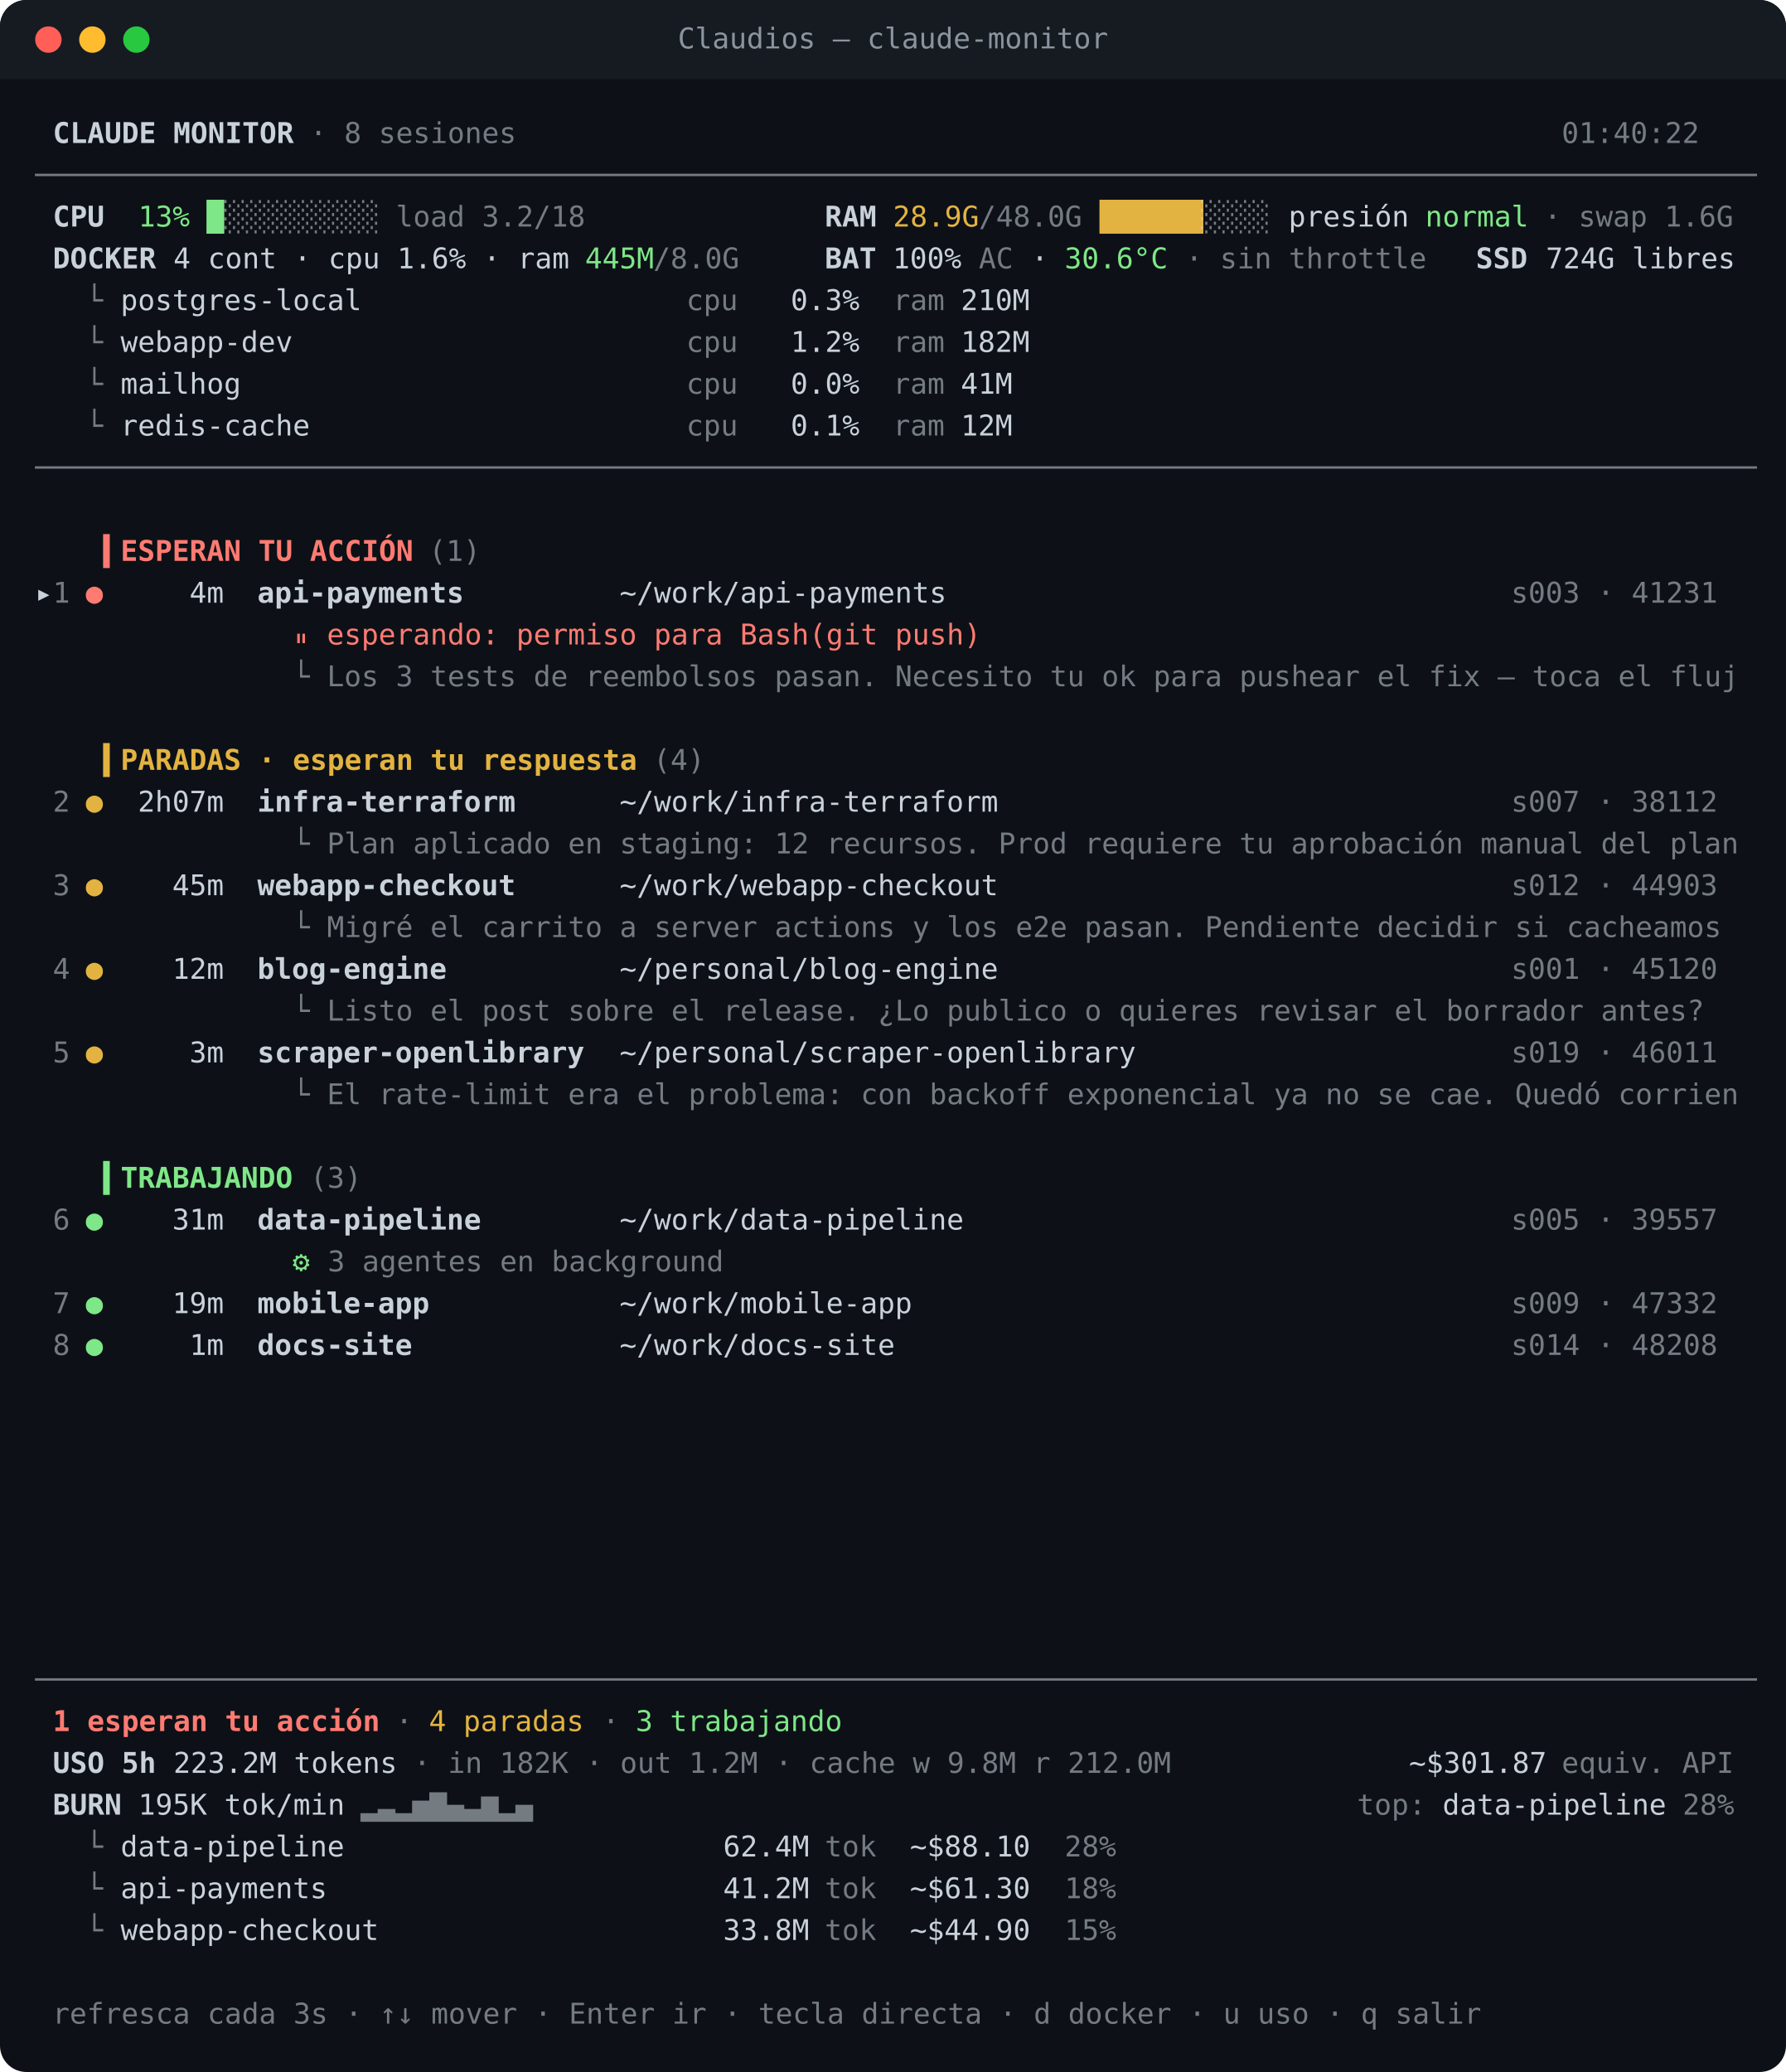
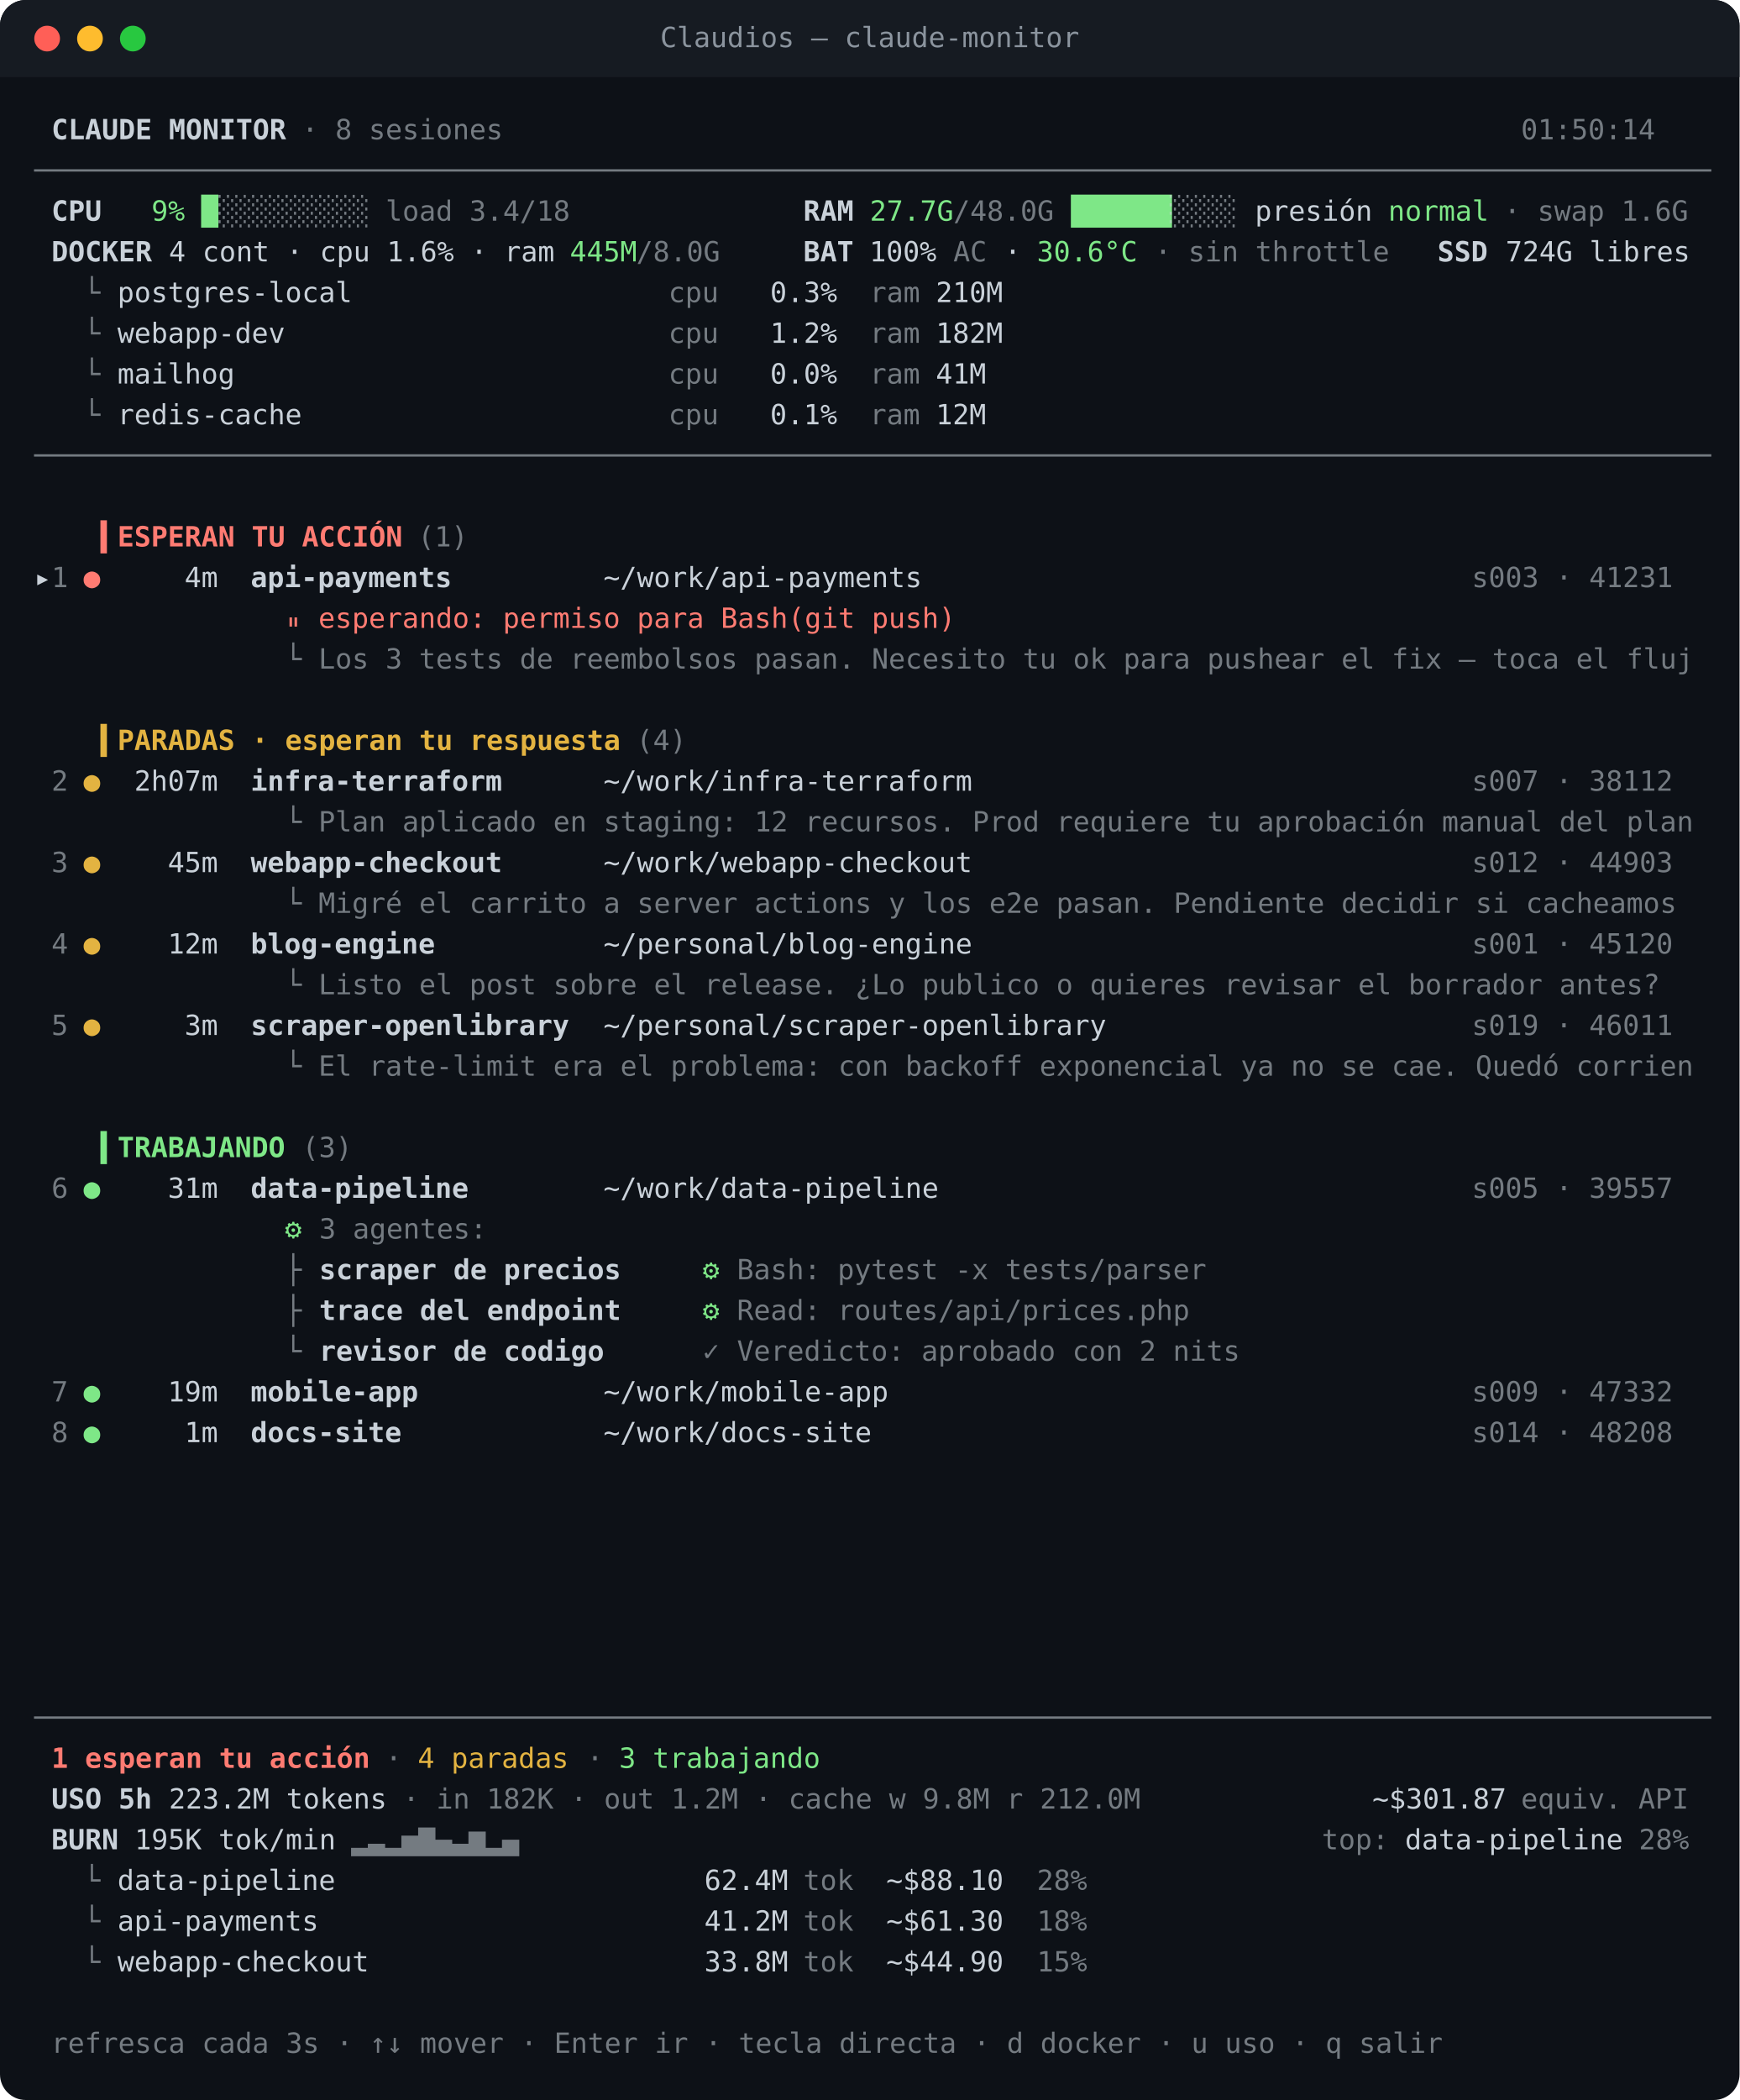
- <svg xmlns="http://www.w3.org/2000/svg" width="812" height="942" viewBox="0 0 812 942" font-family="'SF Mono', 'JetBrains Mono', Menlo, Consolas, monospace" font-size="13">
-   <rect width="812" height="942" rx="12" fill="#0d1117" />
+ <svg xmlns="http://www.w3.org/2000/svg" width="812" height="980" viewBox="0 0 812 980" font-family="'SF Mono', 'JetBrains Mono', Menlo, Consolas, monospace" font-size="13">
+   <rect width="812" height="980" rx="12" fill="#0d1117" />
  <path d="M0 12a12 12 0 0 1 12-12h788a12 12 0 0 1 12 12v24h-812z" fill="#161b22" />
  <circle cx="22" cy="18" r="6" fill="#ff5f57" />
  <circle cx="42" cy="18" r="6" fill="#febc2e" />
  <circle cx="62" cy="18" r="6" fill="#28c840" />
  <text x="406" y="22" text-anchor="middle" fill="#8b949e">Claudios — claude-monitor</text>
  <text x="24" y="65" fill="#c9d1d9" font-weight="600" textLength="109" lengthAdjust="spacingAndGlyphs" xml:space="preserve">CLAUDE MONITOR</text>
  <text x="133" y="65" fill="#c9d1d9" opacity="0.55" textLength="101" lengthAdjust="spacingAndGlyphs" xml:space="preserve"> · 8 sesiones</text>
-   <text x="710" y="65" fill="#c9d1d9" opacity="0.55" textLength="62" lengthAdjust="spacingAndGlyphs" xml:space="preserve">01:40:22</text>
+   <text x="710" y="65" fill="#c9d1d9" opacity="0.55" textLength="62" lengthAdjust="spacingAndGlyphs" xml:space="preserve">01:50:14</text>
  <text x="16" y="84" fill="#c9d1d9" opacity="0.55" textLength="780" lengthAdjust="spacingAndGlyphs" xml:space="preserve">────────────────────────────────────────────────────────────────────────────────────────────────────</text>
  <text x="24" y="103" fill="#c9d1d9" font-weight="600" textLength="23" lengthAdjust="spacingAndGlyphs" xml:space="preserve">CPU</text>
-   <text x="55" y="103" fill="#7ee787" textLength="31" lengthAdjust="spacingAndGlyphs" xml:space="preserve"> 13%</text>
+   <text x="55" y="103" fill="#7ee787" textLength="31" lengthAdjust="spacingAndGlyphs" xml:space="preserve">  9%</text>
  <text x="94" y="103" fill="#7ee787" textLength="8" lengthAdjust="spacingAndGlyphs" xml:space="preserve">█</text>
  <text x="102" y="103" fill="#c9d1d9" opacity="0.55" textLength="70" lengthAdjust="spacingAndGlyphs" xml:space="preserve">░░░░░░░░░</text>
-   <text x="180" y="103" fill="#c9d1d9" opacity="0.55" textLength="86" lengthAdjust="spacingAndGlyphs" xml:space="preserve">load 3.2/18</text>
+   <text x="180" y="103" fill="#c9d1d9" opacity="0.55" textLength="86" lengthAdjust="spacingAndGlyphs" xml:space="preserve">load 3.4/18</text>
  <text x="375" y="103" fill="#c9d1d9" font-weight="600" textLength="23" lengthAdjust="spacingAndGlyphs" xml:space="preserve">RAM</text>
-   <text x="406" y="103" fill="#e3b341" textLength="39" lengthAdjust="spacingAndGlyphs" xml:space="preserve">28.9G</text>
+   <text x="406" y="103" fill="#7ee787" textLength="39" lengthAdjust="spacingAndGlyphs" xml:space="preserve">27.7G</text>
  <text x="445" y="103" fill="#c9d1d9" opacity="0.55" textLength="47" lengthAdjust="spacingAndGlyphs" xml:space="preserve">/48.0G</text>
-   <text x="500" y="103" fill="#e3b341" textLength="47" lengthAdjust="spacingAndGlyphs" xml:space="preserve">██████</text>
+   <text x="500" y="103" fill="#7ee787" textLength="47" lengthAdjust="spacingAndGlyphs" xml:space="preserve">██████</text>
  <text x="546" y="103" fill="#c9d1d9" opacity="0.55" textLength="31" lengthAdjust="spacingAndGlyphs" xml:space="preserve">░░░░</text>
  <text x="578" y="103" fill="#c9d1d9" textLength="70" lengthAdjust="spacingAndGlyphs" xml:space="preserve"> presión </text>
  <text x="648" y="103" fill="#7ee787" textLength="47" lengthAdjust="spacingAndGlyphs" xml:space="preserve">normal</text>
  <text x="702" y="103" fill="#c9d1d9" opacity="0.55" textLength="86" lengthAdjust="spacingAndGlyphs" xml:space="preserve">· swap 1.6G</text>
  <text x="24" y="122" fill="#c9d1d9" font-weight="600" textLength="47" lengthAdjust="spacingAndGlyphs" xml:space="preserve">DOCKER</text>
  <text x="71" y="122" fill="#c9d1d9" textLength="195" lengthAdjust="spacingAndGlyphs" xml:space="preserve"> 4 cont · cpu 1.6% · ram </text>
  <text x="266" y="122" fill="#7ee787" textLength="31" lengthAdjust="spacingAndGlyphs" xml:space="preserve">445M</text>
  <text x="297" y="122" fill="#c9d1d9" opacity="0.55" textLength="39" lengthAdjust="spacingAndGlyphs" xml:space="preserve">/8.0G</text>
  <text x="375" y="122" fill="#c9d1d9" font-weight="600" textLength="23" lengthAdjust="spacingAndGlyphs" xml:space="preserve">BAT</text>
  <text x="398" y="122" fill="#c9d1d9" textLength="47" lengthAdjust="spacingAndGlyphs" xml:space="preserve"> 100% </text>
  <text x="445" y="122" fill="#c9d1d9" opacity="0.55" textLength="16" lengthAdjust="spacingAndGlyphs" xml:space="preserve">AC</text>
  <text x="461" y="122" fill="#c9d1d9" textLength="23" lengthAdjust="spacingAndGlyphs" xml:space="preserve"> · </text>
  <text x="484" y="122" fill="#7ee787" textLength="47" lengthAdjust="spacingAndGlyphs" xml:space="preserve">30.6°C</text>
  <text x="539" y="122" fill="#c9d1d9" opacity="0.55" textLength="109" lengthAdjust="spacingAndGlyphs" xml:space="preserve">· sin throttle</text>
  <text x="671" y="122" fill="#c9d1d9" font-weight="600" textLength="23" lengthAdjust="spacingAndGlyphs" xml:space="preserve">SSD</text>
  <text x="695" y="122" fill="#c9d1d9" textLength="101" lengthAdjust="spacingAndGlyphs" xml:space="preserve"> 724G libres </text>
  <text x="39" y="141" fill="#c9d1d9" opacity="0.55" textLength="8" lengthAdjust="spacingAndGlyphs" xml:space="preserve">└</text>
  <text x="47" y="141" fill="#c9d1d9" textLength="265" lengthAdjust="spacingAndGlyphs" xml:space="preserve"> postgres-local                   </text>
  <text x="312" y="141" fill="#c9d1d9" opacity="0.55" textLength="23" lengthAdjust="spacingAndGlyphs" xml:space="preserve">cpu</text>
  <text x="336" y="141" fill="#c9d1d9" textLength="70" lengthAdjust="spacingAndGlyphs" xml:space="preserve">   0.3%  </text>
  <text x="406" y="141" fill="#c9d1d9" opacity="0.55" textLength="23" lengthAdjust="spacingAndGlyphs" xml:space="preserve">ram</text>
  <text x="429" y="141" fill="#c9d1d9" textLength="39" lengthAdjust="spacingAndGlyphs" xml:space="preserve"> 210M</text>
  <text x="39" y="160" fill="#c9d1d9" opacity="0.55" textLength="8" lengthAdjust="spacingAndGlyphs" xml:space="preserve">└</text>
  <text x="47" y="160" fill="#c9d1d9" textLength="265" lengthAdjust="spacingAndGlyphs" xml:space="preserve"> webapp-dev                       </text>
  <text x="312" y="160" fill="#c9d1d9" opacity="0.55" textLength="23" lengthAdjust="spacingAndGlyphs" xml:space="preserve">cpu</text>
  <text x="336" y="160" fill="#c9d1d9" textLength="70" lengthAdjust="spacingAndGlyphs" xml:space="preserve">   1.2%  </text>
  <text x="406" y="160" fill="#c9d1d9" opacity="0.55" textLength="23" lengthAdjust="spacingAndGlyphs" xml:space="preserve">ram</text>
  <text x="429" y="160" fill="#c9d1d9" textLength="39" lengthAdjust="spacingAndGlyphs" xml:space="preserve"> 182M</text>
  <text x="39" y="179" fill="#c9d1d9" opacity="0.55" textLength="8" lengthAdjust="spacingAndGlyphs" xml:space="preserve">└</text>
  <text x="47" y="179" fill="#c9d1d9" textLength="265" lengthAdjust="spacingAndGlyphs" xml:space="preserve"> mailhog                          </text>
  <text x="312" y="179" fill="#c9d1d9" opacity="0.55" textLength="23" lengthAdjust="spacingAndGlyphs" xml:space="preserve">cpu</text>
  <text x="336" y="179" fill="#c9d1d9" textLength="70" lengthAdjust="spacingAndGlyphs" xml:space="preserve">   0.0%  </text>
  <text x="406" y="179" fill="#c9d1d9" opacity="0.55" textLength="23" lengthAdjust="spacingAndGlyphs" xml:space="preserve">ram</text>
  <text x="429" y="179" fill="#c9d1d9" textLength="31" lengthAdjust="spacingAndGlyphs" xml:space="preserve"> 41M</text>
  <text x="39" y="198" fill="#c9d1d9" opacity="0.55" textLength="8" lengthAdjust="spacingAndGlyphs" xml:space="preserve">└</text>
  <text x="47" y="198" fill="#c9d1d9" textLength="265" lengthAdjust="spacingAndGlyphs" xml:space="preserve"> redis-cache                      </text>
  <text x="312" y="198" fill="#c9d1d9" opacity="0.55" textLength="23" lengthAdjust="spacingAndGlyphs" xml:space="preserve">cpu</text>
  <text x="336" y="198" fill="#c9d1d9" textLength="70" lengthAdjust="spacingAndGlyphs" xml:space="preserve">   0.1%  </text>
  <text x="406" y="198" fill="#c9d1d9" opacity="0.55" textLength="23" lengthAdjust="spacingAndGlyphs" xml:space="preserve">ram</text>
  <text x="429" y="198" fill="#c9d1d9" textLength="31" lengthAdjust="spacingAndGlyphs" xml:space="preserve"> 12M</text>
  <text x="16" y="217" fill="#c9d1d9" opacity="0.55" textLength="780" lengthAdjust="spacingAndGlyphs" xml:space="preserve">────────────────────────────────────────────────────────────────────────────────────────────────────</text>
  <text x="47" y="255" fill="#ff7b72" font-weight="600" textLength="140" lengthAdjust="spacingAndGlyphs" xml:space="preserve">▍ESPERAN TU ACCIÓN</text>
  <text x="195" y="255" fill="#c9d1d9" opacity="0.55" textLength="23" lengthAdjust="spacingAndGlyphs" xml:space="preserve">(1)</text>
  <text x="16" y="274" fill="#c9d1d9" font-weight="600" textLength="8" lengthAdjust="spacingAndGlyphs" xml:space="preserve">▸</text>
  <text x="24" y="274" fill="#c9d1d9" opacity="0.55" textLength="8" lengthAdjust="spacingAndGlyphs" xml:space="preserve">1</text>
  <text x="39" y="274" fill="#ff7b72" textLength="8" lengthAdjust="spacingAndGlyphs" xml:space="preserve">●</text>
  <text x="47" y="274" fill="#c9d1d9" textLength="70" lengthAdjust="spacingAndGlyphs" xml:space="preserve">     4m  </text>
  <text x="117" y="274" fill="#c9d1d9" font-weight="600" textLength="148" lengthAdjust="spacingAndGlyphs" xml:space="preserve">api-payments       </text>
  <text x="266" y="274" fill="#c9d1d9" textLength="421" lengthAdjust="spacingAndGlyphs" xml:space="preserve">  ~/work/api-payments                                 </text>
  <text x="687" y="274" fill="#c9d1d9" opacity="0.55" textLength="101" lengthAdjust="spacingAndGlyphs" xml:space="preserve">s003 · 41231 </text>
  <text x="133" y="293" fill="#ff7b72" textLength="312" lengthAdjust="spacingAndGlyphs" xml:space="preserve">⏸ esperando: permiso para Bash(git push)</text>
  <text x="133" y="312" fill="#c9d1d9" opacity="0.55" textLength="655" lengthAdjust="spacingAndGlyphs" xml:space="preserve">└ Los 3 tests de reembolsos pasan. Necesito tu ok para pushear el fix — toca el fluj</text>
  <text x="47" y="350" fill="#e3b341" font-weight="600" textLength="242" lengthAdjust="spacingAndGlyphs" xml:space="preserve">▍PARADAS · esperan tu respuesta</text>
  <text x="297" y="350" fill="#c9d1d9" opacity="0.55" textLength="23" lengthAdjust="spacingAndGlyphs" xml:space="preserve">(4)</text>
  <text x="24" y="369" fill="#c9d1d9" opacity="0.55" textLength="8" lengthAdjust="spacingAndGlyphs" xml:space="preserve">2</text>
  <text x="39" y="369" fill="#e3b341" textLength="8" lengthAdjust="spacingAndGlyphs" xml:space="preserve">●</text>
  <text x="47" y="369" fill="#c9d1d9" textLength="70" lengthAdjust="spacingAndGlyphs" xml:space="preserve">  2h07m  </text>
  <text x="117" y="369" fill="#c9d1d9" font-weight="600" textLength="148" lengthAdjust="spacingAndGlyphs" xml:space="preserve">infra-terraform    </text>
  <text x="266" y="369" fill="#c9d1d9" textLength="421" lengthAdjust="spacingAndGlyphs" xml:space="preserve">  ~/work/infra-terraform                              </text>
  <text x="687" y="369" fill="#c9d1d9" opacity="0.55" textLength="101" lengthAdjust="spacingAndGlyphs" xml:space="preserve">s007 · 38112 </text>
  <text x="133" y="388" fill="#c9d1d9" opacity="0.55" textLength="655" lengthAdjust="spacingAndGlyphs" xml:space="preserve">└ Plan aplicado en staging: 12 recursos. Prod requiere tu aprobación manual del plan</text>
  <text x="24" y="407" fill="#c9d1d9" opacity="0.55" textLength="8" lengthAdjust="spacingAndGlyphs" xml:space="preserve">3</text>
  <text x="39" y="407" fill="#e3b341" textLength="8" lengthAdjust="spacingAndGlyphs" xml:space="preserve">●</text>
  <text x="47" y="407" fill="#c9d1d9" textLength="70" lengthAdjust="spacingAndGlyphs" xml:space="preserve">    45m  </text>
  <text x="117" y="407" fill="#c9d1d9" font-weight="600" textLength="148" lengthAdjust="spacingAndGlyphs" xml:space="preserve">webapp-checkout    </text>
  <text x="266" y="407" fill="#c9d1d9" textLength="421" lengthAdjust="spacingAndGlyphs" xml:space="preserve">  ~/work/webapp-checkout                              </text>
  <text x="687" y="407" fill="#c9d1d9" opacity="0.55" textLength="101" lengthAdjust="spacingAndGlyphs" xml:space="preserve">s012 · 44903 </text>
  <text x="133" y="426" fill="#c9d1d9" opacity="0.55" textLength="655" lengthAdjust="spacingAndGlyphs" xml:space="preserve">└ Migré el carrito a server actions y los e2e pasan. Pendiente decidir si cacheamos </text>
  <text x="24" y="445" fill="#c9d1d9" opacity="0.55" textLength="8" lengthAdjust="spacingAndGlyphs" xml:space="preserve">4</text>
  <text x="39" y="445" fill="#e3b341" textLength="8" lengthAdjust="spacingAndGlyphs" xml:space="preserve">●</text>
  <text x="47" y="445" fill="#c9d1d9" textLength="70" lengthAdjust="spacingAndGlyphs" xml:space="preserve">    12m  </text>
  <text x="117" y="445" fill="#c9d1d9" font-weight="600" textLength="148" lengthAdjust="spacingAndGlyphs" xml:space="preserve">blog-engine        </text>
  <text x="266" y="445" fill="#c9d1d9" textLength="421" lengthAdjust="spacingAndGlyphs" xml:space="preserve">  ~/personal/blog-engine                              </text>
  <text x="687" y="445" fill="#c9d1d9" opacity="0.55" textLength="101" lengthAdjust="spacingAndGlyphs" xml:space="preserve">s001 · 45120 </text>
  <text x="133" y="464" fill="#c9d1d9" opacity="0.55" textLength="640" lengthAdjust="spacingAndGlyphs" xml:space="preserve">└ Listo el post sobre el release. ¿Lo publico o quieres revisar el borrador antes?</text>
  <text x="24" y="483" fill="#c9d1d9" opacity="0.55" textLength="8" lengthAdjust="spacingAndGlyphs" xml:space="preserve">5</text>
  <text x="39" y="483" fill="#e3b341" textLength="8" lengthAdjust="spacingAndGlyphs" xml:space="preserve">●</text>
  <text x="47" y="483" fill="#c9d1d9" textLength="70" lengthAdjust="spacingAndGlyphs" xml:space="preserve">     3m  </text>
  <text x="117" y="483" fill="#c9d1d9" font-weight="600" textLength="148" lengthAdjust="spacingAndGlyphs" xml:space="preserve">scraper-openlibrary</text>
  <text x="266" y="483" fill="#c9d1d9" textLength="421" lengthAdjust="spacingAndGlyphs" xml:space="preserve">  ~/personal/scraper-openlibrary                      </text>
  <text x="687" y="483" fill="#c9d1d9" opacity="0.55" textLength="101" lengthAdjust="spacingAndGlyphs" xml:space="preserve">s019 · 46011 </text>
  <text x="133" y="502" fill="#c9d1d9" opacity="0.55" textLength="655" lengthAdjust="spacingAndGlyphs" xml:space="preserve">└ El rate-limit era el problema: con backoff exponencial ya no se cae. Quedó corrien</text>
  <text x="47" y="540" fill="#7ee787" font-weight="600" textLength="86" lengthAdjust="spacingAndGlyphs" xml:space="preserve">▍TRABAJANDO</text>
  <text x="141" y="540" fill="#c9d1d9" opacity="0.55" textLength="23" lengthAdjust="spacingAndGlyphs" xml:space="preserve">(3)</text>
  <text x="24" y="559" fill="#c9d1d9" opacity="0.55" textLength="8" lengthAdjust="spacingAndGlyphs" xml:space="preserve">6</text>
  <text x="39" y="559" fill="#7ee787" textLength="8" lengthAdjust="spacingAndGlyphs" xml:space="preserve">●</text>
  <text x="47" y="559" fill="#c9d1d9" textLength="70" lengthAdjust="spacingAndGlyphs" xml:space="preserve">    31m  </text>
  <text x="117" y="559" fill="#c9d1d9" font-weight="600" textLength="148" lengthAdjust="spacingAndGlyphs" xml:space="preserve">data-pipeline      </text>
  <text x="266" y="559" fill="#c9d1d9" textLength="421" lengthAdjust="spacingAndGlyphs" xml:space="preserve">  ~/work/data-pipeline                                </text>
  <text x="687" y="559" fill="#c9d1d9" opacity="0.55" textLength="101" lengthAdjust="spacingAndGlyphs" xml:space="preserve">s005 · 39557 </text>
  <text x="133" y="578" fill="#7ee787" textLength="8" lengthAdjust="spacingAndGlyphs" xml:space="preserve">⚙</text>
-   <text x="149" y="578" fill="#c9d1d9" opacity="0.55" textLength="179" lengthAdjust="spacingAndGlyphs" xml:space="preserve">3 agentes en background</text>
-   <text x="24" y="597" fill="#c9d1d9" opacity="0.55" textLength="8" lengthAdjust="spacingAndGlyphs" xml:space="preserve">7</text>
-   <text x="39" y="597" fill="#7ee787" textLength="8" lengthAdjust="spacingAndGlyphs" xml:space="preserve">●</text>
-   <text x="47" y="597" fill="#c9d1d9" textLength="70" lengthAdjust="spacingAndGlyphs" xml:space="preserve">    19m  </text>
-   <text x="117" y="597" fill="#c9d1d9" font-weight="600" textLength="148" lengthAdjust="spacingAndGlyphs" xml:space="preserve">mobile-app         </text>
-   <text x="266" y="597" fill="#c9d1d9" textLength="421" lengthAdjust="spacingAndGlyphs" xml:space="preserve">  ~/work/mobile-app                                   </text>
-   <text x="687" y="597" fill="#c9d1d9" opacity="0.55" textLength="101" lengthAdjust="spacingAndGlyphs" xml:space="preserve">s009 · 47332 </text>
-   <text x="24" y="616" fill="#c9d1d9" opacity="0.55" textLength="8" lengthAdjust="spacingAndGlyphs" xml:space="preserve">8</text>
-   <text x="39" y="616" fill="#7ee787" textLength="8" lengthAdjust="spacingAndGlyphs" xml:space="preserve">●</text>
-   <text x="47" y="616" fill="#c9d1d9" textLength="70" lengthAdjust="spacingAndGlyphs" xml:space="preserve">     1m  </text>
-   <text x="117" y="616" fill="#c9d1d9" font-weight="600" textLength="148" lengthAdjust="spacingAndGlyphs" xml:space="preserve">docs-site          </text>
-   <text x="266" y="616" fill="#c9d1d9" textLength="421" lengthAdjust="spacingAndGlyphs" xml:space="preserve">  ~/work/docs-site                                    </text>
-   <text x="687" y="616" fill="#c9d1d9" opacity="0.55" textLength="101" lengthAdjust="spacingAndGlyphs" xml:space="preserve">s014 · 48208 </text>
-   <text x="16" y="768" fill="#c9d1d9" opacity="0.55" textLength="780" lengthAdjust="spacingAndGlyphs" xml:space="preserve">────────────────────────────────────────────────────────────────────────────────────────────────────</text>
-   <text x="24" y="787" fill="#ff7b72" font-weight="600" textLength="148" lengthAdjust="spacingAndGlyphs" xml:space="preserve">1 esperan tu acción</text>
-   <text x="172" y="787" fill="#c9d1d9" opacity="0.55" textLength="23" lengthAdjust="spacingAndGlyphs" xml:space="preserve"> · </text>
-   <text x="195" y="787" fill="#e3b341" textLength="70" lengthAdjust="spacingAndGlyphs" xml:space="preserve">4 paradas</text>
-   <text x="266" y="787" fill="#c9d1d9" opacity="0.55" textLength="23" lengthAdjust="spacingAndGlyphs" xml:space="preserve"> · </text>
-   <text x="289" y="787" fill="#7ee787" textLength="94" lengthAdjust="spacingAndGlyphs" xml:space="preserve">3 trabajando</text>
-   <text x="24" y="806" fill="#c9d1d9" font-weight="600" textLength="47" lengthAdjust="spacingAndGlyphs" xml:space="preserve">USO 5h</text>
-   <text x="71" y="806" fill="#c9d1d9" textLength="117" lengthAdjust="spacingAndGlyphs" xml:space="preserve"> 223.2M tokens </text>
-   <text x="188" y="806" fill="#c9d1d9" opacity="0.55" textLength="343" lengthAdjust="spacingAndGlyphs" xml:space="preserve">· in 182K · out 1.2M · cache w 9.8M r 212.0M</text>
-   <text x="531" y="806" fill="#c9d1d9" textLength="179" lengthAdjust="spacingAndGlyphs" xml:space="preserve">              ~$301.87 </text>
-   <text x="710" y="806" fill="#c9d1d9" opacity="0.55" textLength="78" lengthAdjust="spacingAndGlyphs" xml:space="preserve">equiv. API</text>
-   <text x="24" y="825" fill="#c9d1d9" font-weight="600" textLength="31" lengthAdjust="spacingAndGlyphs" xml:space="preserve">BURN</text>
-   <text x="55" y="825" fill="#c9d1d9" textLength="109" lengthAdjust="spacingAndGlyphs" xml:space="preserve"> 195K tok/min </text>
-   <text x="164" y="825" fill="#c9d1d9" opacity="0.55" textLength="78" lengthAdjust="spacingAndGlyphs" xml:space="preserve">▂▃▂▅▇▄▃▆▂▄</text>
-   <text x="617" y="825" fill="#c9d1d9" opacity="0.55" textLength="31" lengthAdjust="spacingAndGlyphs" xml:space="preserve">top:</text>
-   <text x="648" y="825" fill="#c9d1d9" textLength="117" lengthAdjust="spacingAndGlyphs" xml:space="preserve"> data-pipeline </text>
-   <text x="765" y="825" fill="#c9d1d9" opacity="0.55" textLength="23" lengthAdjust="spacingAndGlyphs" xml:space="preserve">28%</text>
-   <text x="39" y="844" fill="#c9d1d9" opacity="0.55" textLength="8" lengthAdjust="spacingAndGlyphs" xml:space="preserve">└</text>
-   <text x="47" y="844" fill="#c9d1d9" textLength="328" lengthAdjust="spacingAndGlyphs" xml:space="preserve"> data-pipeline                      62.4M </text>
-   <text x="375" y="844" fill="#c9d1d9" opacity="0.55" textLength="23" lengthAdjust="spacingAndGlyphs" xml:space="preserve">tok</text>
-   <text x="398" y="844" fill="#c9d1d9" textLength="86" lengthAdjust="spacingAndGlyphs" xml:space="preserve">  ~$88.10  </text>
-   <text x="484" y="844" fill="#c9d1d9" opacity="0.55" textLength="23" lengthAdjust="spacingAndGlyphs" xml:space="preserve">28%</text>
-   <text x="39" y="863" fill="#c9d1d9" opacity="0.55" textLength="8" lengthAdjust="spacingAndGlyphs" xml:space="preserve">└</text>
-   <text x="47" y="863" fill="#c9d1d9" textLength="328" lengthAdjust="spacingAndGlyphs" xml:space="preserve"> api-payments                       41.2M </text>
-   <text x="375" y="863" fill="#c9d1d9" opacity="0.55" textLength="23" lengthAdjust="spacingAndGlyphs" xml:space="preserve">tok</text>
-   <text x="398" y="863" fill="#c9d1d9" textLength="86" lengthAdjust="spacingAndGlyphs" xml:space="preserve">  ~$61.30  </text>
-   <text x="484" y="863" fill="#c9d1d9" opacity="0.55" textLength="23" lengthAdjust="spacingAndGlyphs" xml:space="preserve">18%</text>
+   <text x="149" y="578" fill="#c9d1d9" opacity="0.55" textLength="78" lengthAdjust="spacingAndGlyphs" xml:space="preserve">3 agentes:</text>
+   <text x="133" y="597" fill="#c9d1d9" opacity="0.55" textLength="8" lengthAdjust="spacingAndGlyphs" xml:space="preserve">├</text>
+   <text x="149" y="597" fill="#c9d1d9" font-weight="600" textLength="172" lengthAdjust="spacingAndGlyphs" xml:space="preserve">scraper de precios    </text>
+   <text x="328" y="597" fill="#7ee787" textLength="8" lengthAdjust="spacingAndGlyphs" xml:space="preserve">⚙</text>
+   <text x="344" y="597" fill="#c9d1d9" opacity="0.55" textLength="218" lengthAdjust="spacingAndGlyphs" xml:space="preserve">Bash: pytest -x tests/parser</text>
+   <text x="133" y="616" fill="#c9d1d9" opacity="0.55" textLength="8" lengthAdjust="spacingAndGlyphs" xml:space="preserve">├</text>
+   <text x="149" y="616" fill="#c9d1d9" font-weight="600" textLength="172" lengthAdjust="spacingAndGlyphs" xml:space="preserve">trace del endpoint    </text>
+   <text x="328" y="616" fill="#7ee787" textLength="8" lengthAdjust="spacingAndGlyphs" xml:space="preserve">⚙</text>
+   <text x="344" y="616" fill="#c9d1d9" opacity="0.55" textLength="211" lengthAdjust="spacingAndGlyphs" xml:space="preserve">Read: routes/api/prices.php</text>
+   <text x="133" y="635" fill="#c9d1d9" opacity="0.55" textLength="8" lengthAdjust="spacingAndGlyphs" xml:space="preserve">└</text>
+   <text x="149" y="635" fill="#c9d1d9" font-weight="600" textLength="172" lengthAdjust="spacingAndGlyphs" xml:space="preserve">revisor de codigo     </text>
+   <text x="328" y="635" fill="#c9d1d9" opacity="0.55" textLength="8" lengthAdjust="spacingAndGlyphs" xml:space="preserve">✓</text>
+   <text x="344" y="635" fill="#c9d1d9" opacity="0.55" textLength="234" lengthAdjust="spacingAndGlyphs" xml:space="preserve">Veredicto: aprobado con 2 nits</text>
+   <text x="24" y="654" fill="#c9d1d9" opacity="0.55" textLength="8" lengthAdjust="spacingAndGlyphs" xml:space="preserve">7</text>
+   <text x="39" y="654" fill="#7ee787" textLength="8" lengthAdjust="spacingAndGlyphs" xml:space="preserve">●</text>
+   <text x="47" y="654" fill="#c9d1d9" textLength="70" lengthAdjust="spacingAndGlyphs" xml:space="preserve">    19m  </text>
+   <text x="117" y="654" fill="#c9d1d9" font-weight="600" textLength="148" lengthAdjust="spacingAndGlyphs" xml:space="preserve">mobile-app         </text>
+   <text x="266" y="654" fill="#c9d1d9" textLength="421" lengthAdjust="spacingAndGlyphs" xml:space="preserve">  ~/work/mobile-app                                   </text>
+   <text x="687" y="654" fill="#c9d1d9" opacity="0.55" textLength="101" lengthAdjust="spacingAndGlyphs" xml:space="preserve">s009 · 47332 </text>
+   <text x="24" y="673" fill="#c9d1d9" opacity="0.55" textLength="8" lengthAdjust="spacingAndGlyphs" xml:space="preserve">8</text>
+   <text x="39" y="673" fill="#7ee787" textLength="8" lengthAdjust="spacingAndGlyphs" xml:space="preserve">●</text>
+   <text x="47" y="673" fill="#c9d1d9" textLength="70" lengthAdjust="spacingAndGlyphs" xml:space="preserve">     1m  </text>
+   <text x="117" y="673" fill="#c9d1d9" font-weight="600" textLength="148" lengthAdjust="spacingAndGlyphs" xml:space="preserve">docs-site          </text>
+   <text x="266" y="673" fill="#c9d1d9" textLength="421" lengthAdjust="spacingAndGlyphs" xml:space="preserve">  ~/work/docs-site                                    </text>
+   <text x="687" y="673" fill="#c9d1d9" opacity="0.55" textLength="101" lengthAdjust="spacingAndGlyphs" xml:space="preserve">s014 · 48208 </text>
+   <text x="16" y="806" fill="#c9d1d9" opacity="0.55" textLength="780" lengthAdjust="spacingAndGlyphs" xml:space="preserve">────────────────────────────────────────────────────────────────────────────────────────────────────</text>
+   <text x="24" y="825" fill="#ff7b72" font-weight="600" textLength="148" lengthAdjust="spacingAndGlyphs" xml:space="preserve">1 esperan tu acción</text>
+   <text x="172" y="825" fill="#c9d1d9" opacity="0.55" textLength="23" lengthAdjust="spacingAndGlyphs" xml:space="preserve"> · </text>
+   <text x="195" y="825" fill="#e3b341" textLength="70" lengthAdjust="spacingAndGlyphs" xml:space="preserve">4 paradas</text>
+   <text x="266" y="825" fill="#c9d1d9" opacity="0.55" textLength="23" lengthAdjust="spacingAndGlyphs" xml:space="preserve"> · </text>
+   <text x="289" y="825" fill="#7ee787" textLength="94" lengthAdjust="spacingAndGlyphs" xml:space="preserve">3 trabajando</text>
+   <text x="24" y="844" fill="#c9d1d9" font-weight="600" textLength="47" lengthAdjust="spacingAndGlyphs" xml:space="preserve">USO 5h</text>
+   <text x="71" y="844" fill="#c9d1d9" textLength="117" lengthAdjust="spacingAndGlyphs" xml:space="preserve"> 223.2M tokens </text>
+   <text x="188" y="844" fill="#c9d1d9" opacity="0.55" textLength="343" lengthAdjust="spacingAndGlyphs" xml:space="preserve">· in 182K · out 1.2M · cache w 9.8M r 212.0M</text>
+   <text x="531" y="844" fill="#c9d1d9" textLength="179" lengthAdjust="spacingAndGlyphs" xml:space="preserve">              ~$301.87 </text>
+   <text x="710" y="844" fill="#c9d1d9" opacity="0.55" textLength="78" lengthAdjust="spacingAndGlyphs" xml:space="preserve">equiv. API</text>
+   <text x="24" y="863" fill="#c9d1d9" font-weight="600" textLength="31" lengthAdjust="spacingAndGlyphs" xml:space="preserve">BURN</text>
+   <text x="55" y="863" fill="#c9d1d9" textLength="109" lengthAdjust="spacingAndGlyphs" xml:space="preserve"> 195K tok/min </text>
+   <text x="164" y="863" fill="#c9d1d9" opacity="0.55" textLength="78" lengthAdjust="spacingAndGlyphs" xml:space="preserve">▂▃▂▅▇▄▃▆▂▄</text>
+   <text x="617" y="863" fill="#c9d1d9" opacity="0.55" textLength="31" lengthAdjust="spacingAndGlyphs" xml:space="preserve">top:</text>
+   <text x="648" y="863" fill="#c9d1d9" textLength="117" lengthAdjust="spacingAndGlyphs" xml:space="preserve"> data-pipeline </text>
+   <text x="765" y="863" fill="#c9d1d9" opacity="0.55" textLength="23" lengthAdjust="spacingAndGlyphs" xml:space="preserve">28%</text>
  <text x="39" y="882" fill="#c9d1d9" opacity="0.55" textLength="8" lengthAdjust="spacingAndGlyphs" xml:space="preserve">└</text>
-   <text x="47" y="882" fill="#c9d1d9" textLength="328" lengthAdjust="spacingAndGlyphs" xml:space="preserve"> webapp-checkout                    33.8M </text>
+   <text x="47" y="882" fill="#c9d1d9" textLength="328" lengthAdjust="spacingAndGlyphs" xml:space="preserve"> data-pipeline                      62.4M </text>
  <text x="375" y="882" fill="#c9d1d9" opacity="0.55" textLength="23" lengthAdjust="spacingAndGlyphs" xml:space="preserve">tok</text>
-   <text x="398" y="882" fill="#c9d1d9" textLength="86" lengthAdjust="spacingAndGlyphs" xml:space="preserve">  ~$44.90  </text>
-   <text x="484" y="882" fill="#c9d1d9" opacity="0.55" textLength="23" lengthAdjust="spacingAndGlyphs" xml:space="preserve">15%</text>
-   <text x="16" y="920" fill="#c9d1d9" opacity="0.55" textLength="655" lengthAdjust="spacingAndGlyphs" xml:space="preserve"> refresca cada 3s · ↑↓ mover · Enter ir · tecla directa · d docker · u uso · q salir</text>
+   <text x="398" y="882" fill="#c9d1d9" textLength="86" lengthAdjust="spacingAndGlyphs" xml:space="preserve">  ~$88.10  </text>
+   <text x="484" y="882" fill="#c9d1d9" opacity="0.55" textLength="23" lengthAdjust="spacingAndGlyphs" xml:space="preserve">28%</text>
+   <text x="39" y="901" fill="#c9d1d9" opacity="0.55" textLength="8" lengthAdjust="spacingAndGlyphs" xml:space="preserve">└</text>
+   <text x="47" y="901" fill="#c9d1d9" textLength="328" lengthAdjust="spacingAndGlyphs" xml:space="preserve"> api-payments                       41.2M </text>
+   <text x="375" y="901" fill="#c9d1d9" opacity="0.55" textLength="23" lengthAdjust="spacingAndGlyphs" xml:space="preserve">tok</text>
+   <text x="398" y="901" fill="#c9d1d9" textLength="86" lengthAdjust="spacingAndGlyphs" xml:space="preserve">  ~$61.30  </text>
+   <text x="484" y="901" fill="#c9d1d9" opacity="0.55" textLength="23" lengthAdjust="spacingAndGlyphs" xml:space="preserve">18%</text>
+   <text x="39" y="920" fill="#c9d1d9" opacity="0.55" textLength="8" lengthAdjust="spacingAndGlyphs" xml:space="preserve">└</text>
+   <text x="47" y="920" fill="#c9d1d9" textLength="328" lengthAdjust="spacingAndGlyphs" xml:space="preserve"> webapp-checkout                    33.8M </text>
+   <text x="375" y="920" fill="#c9d1d9" opacity="0.55" textLength="23" lengthAdjust="spacingAndGlyphs" xml:space="preserve">tok</text>
+   <text x="398" y="920" fill="#c9d1d9" textLength="86" lengthAdjust="spacingAndGlyphs" xml:space="preserve">  ~$44.90  </text>
+   <text x="484" y="920" fill="#c9d1d9" opacity="0.55" textLength="23" lengthAdjust="spacingAndGlyphs" xml:space="preserve">15%</text>
+   <text x="16" y="958" fill="#c9d1d9" opacity="0.55" textLength="655" lengthAdjust="spacingAndGlyphs" xml:space="preserve"> refresca cada 3s · ↑↓ mover · Enter ir · tecla directa · d docker · u uso · q salir</text>
</svg>
